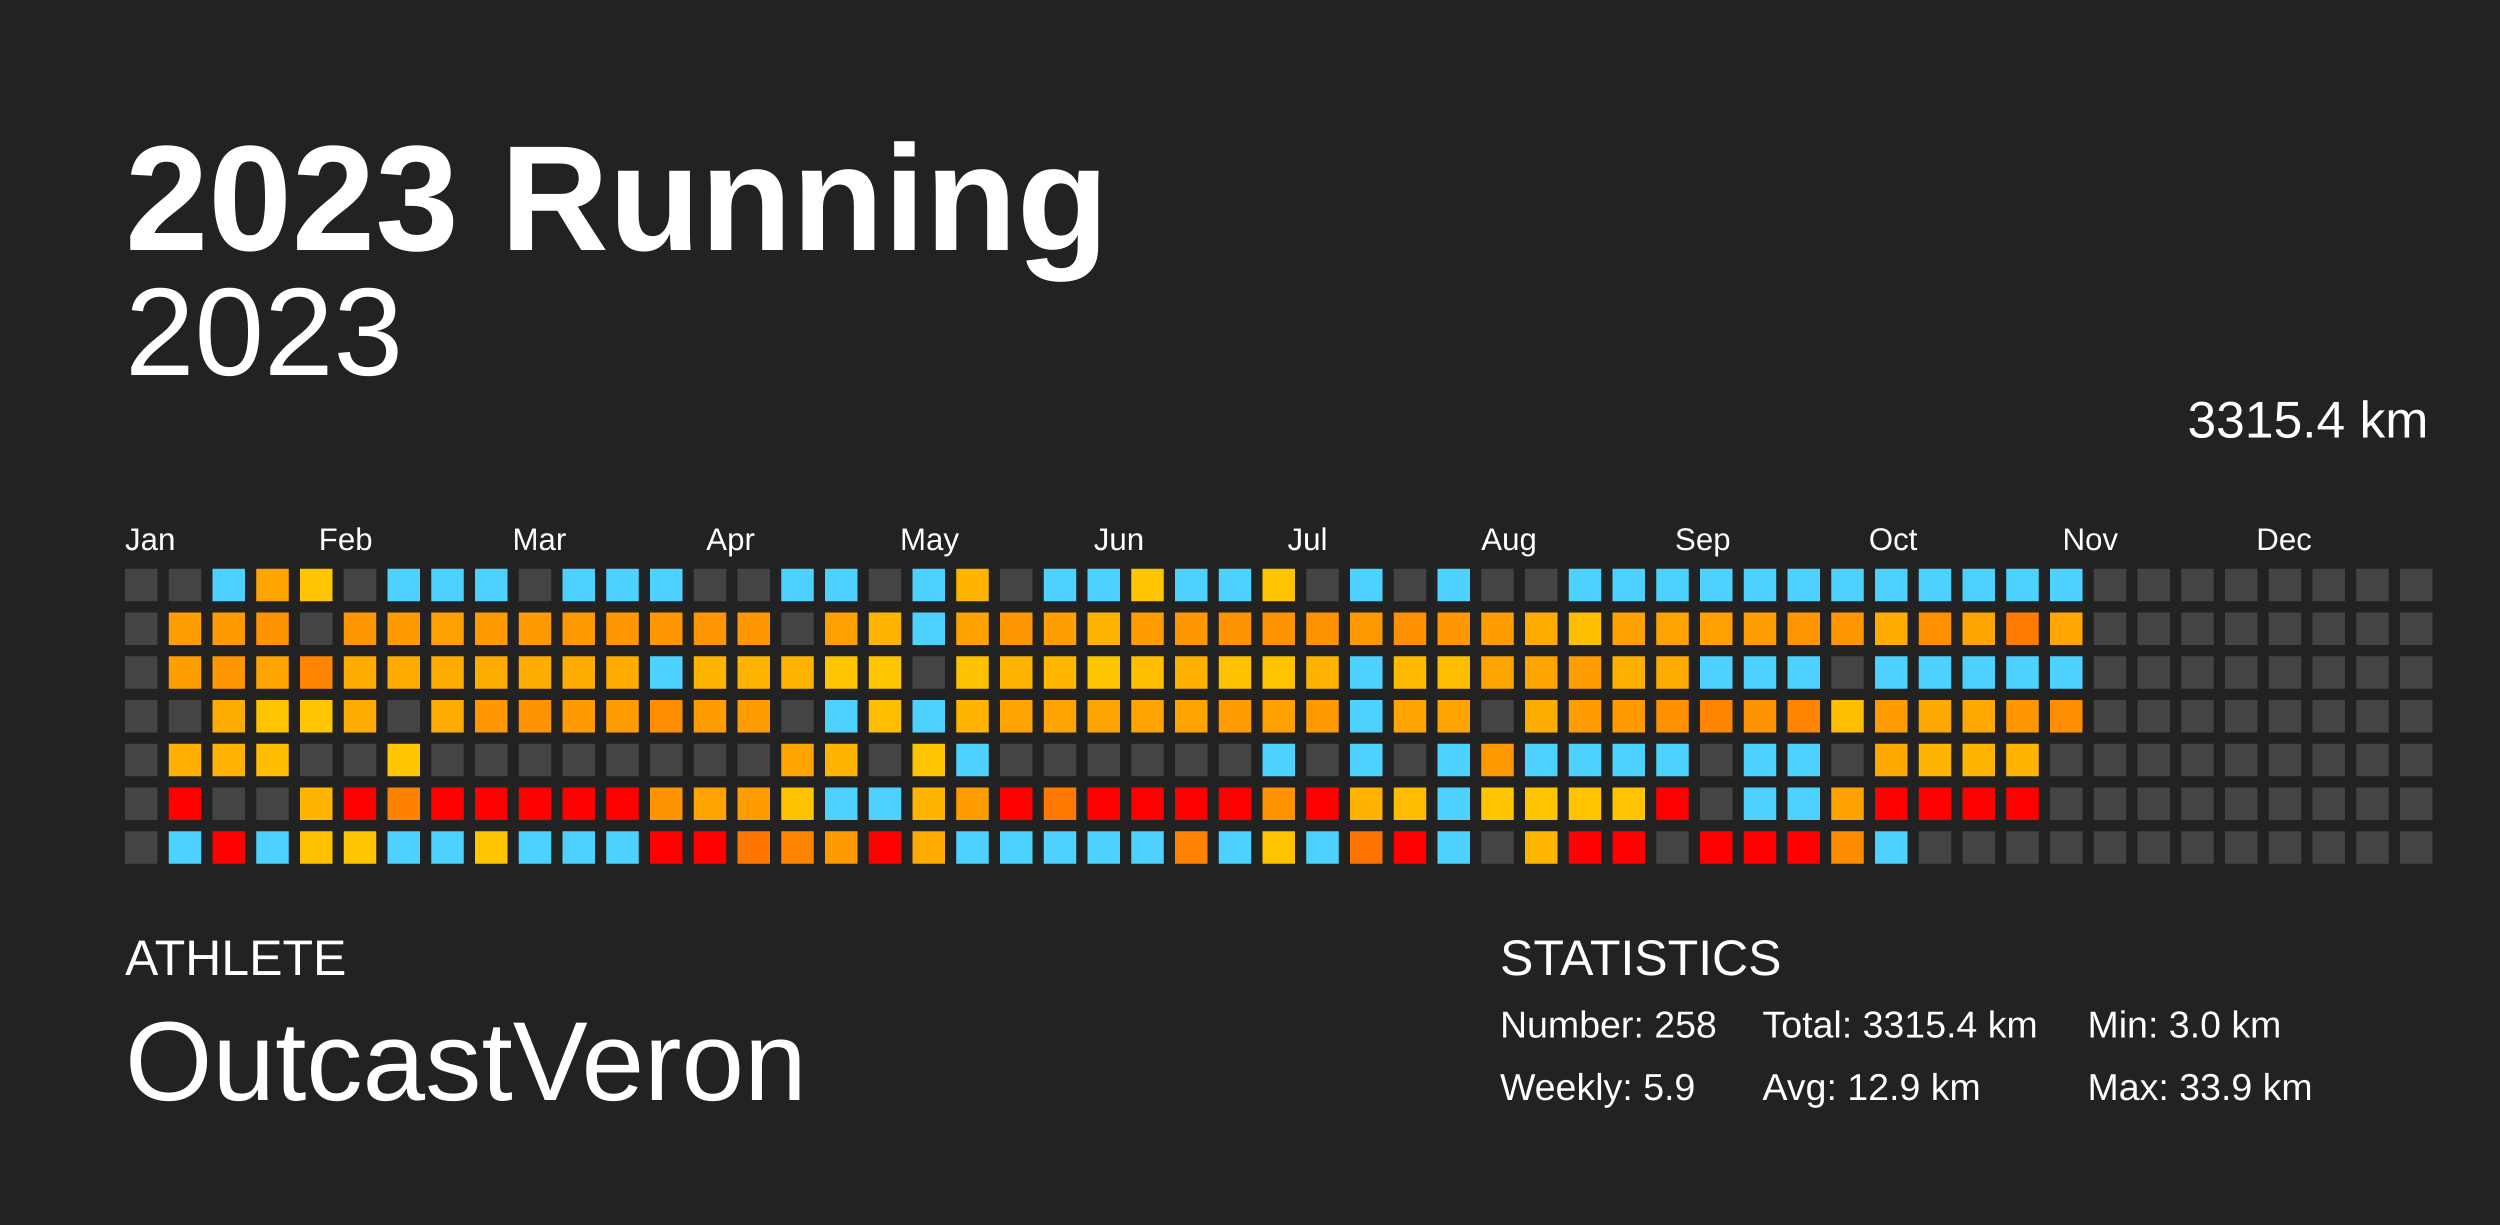
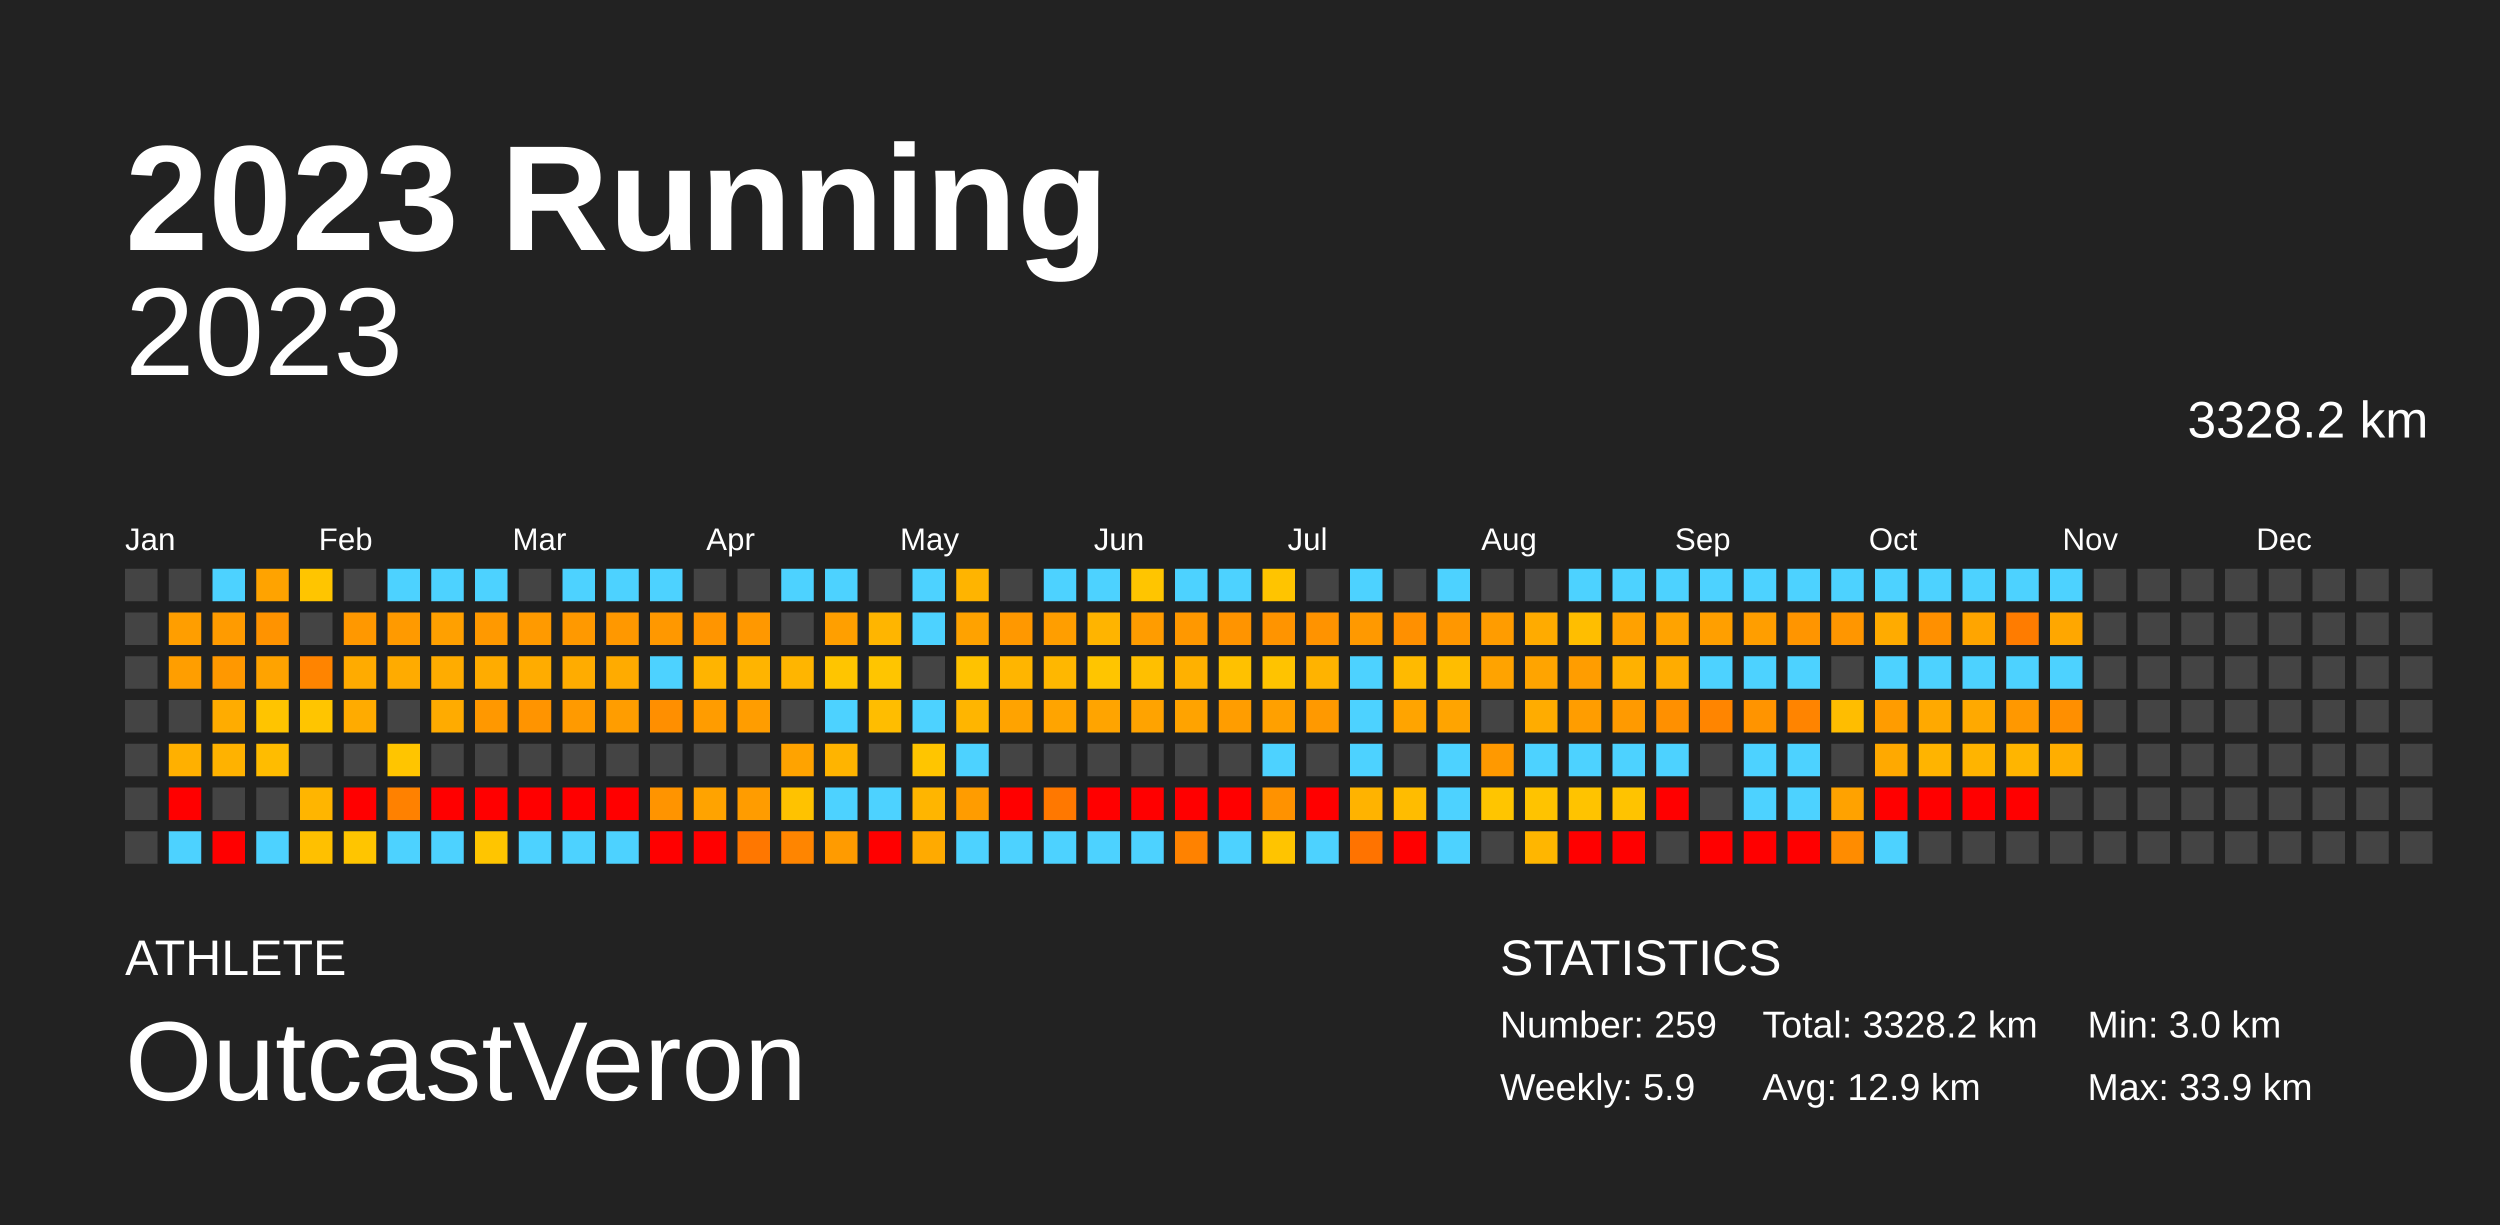
<svg xmlns="http://www.w3.org/2000/svg" baseProfile="full" height="98mm" version="1.1" viewBox="0,0,200,98" width="200mm">
  <defs />
  <rect fill="#222222" height="98" width="200" x="0" y="0" />
  <text fill="#FFFFFF" style="font-size:12px; font-family:Arial; font-weight:bold;" x="10" y="20">2023 Running</text>
  <text fill="#FFFFFF" style="font-size:4px; font-family:Arial" x="10" y="78">ATHLETE</text>
  <text fill="#FFFFFF" style="font-size:9px; font-family:Arial" x="10" y="88">OutcastVeron</text>
  <text fill="#FFFFFF" style="font-size:4px; font-family:Arial" x="120" y="78">STATISTICS</text>
-   <text fill="#FFFFFF" style="font-size:3px; font-family:Arial" x="120" y="83">Number: 258</text>
+   <text fill="#FFFFFF" style="font-size:3px; font-family:Arial" x="120" y="83">Number: 259</text>
  <text fill="#FFFFFF" style="font-size:3px; font-family:Arial" x="120" y="88">Weekly: 5.9</text>
-   <text fill="#FFFFFF" style="font-size:3px; font-family:Arial" x="141" y="83">Total: 3315.4 km</text>
+   <text fill="#FFFFFF" style="font-size:3px; font-family:Arial" x="141" y="83">Total: 3328.2 km</text>
  <text fill="#FFFFFF" style="font-size:3px; font-family:Arial" x="141" y="88">Avg: 12.9 km</text>
  <text fill="#FFFFFF" style="font-size:3px; font-family:Arial" x="167" y="83">Min: 3.0 km</text>
  <text fill="#FFFFFF" style="font-size:3px; font-family:Arial" x="167" y="88">Max: 33.9 km</text>
  <text alignment-baseline="hanging" fill="#FFFFFF" style="font-size:10.0px; font-family:Arial;" x="10" y="30">2023</text>
-   <text alignment-baseline="hanging" fill="#FFFFFF" style="font-size:4.125px; font-family:Arial;" x="175" y="35">3315.4 km</text>
+   <text alignment-baseline="hanging" fill="#FFFFFF" style="font-size:4.125px; font-family:Arial;" x="175" y="35">3328.2 km</text>
  <text fill="#FFFFFF" style="font-size:2.5px; font-family:Arial" x="10.0" y="44">Jan</text>
  <text fill="#FFFFFF" style="font-size:2.5px; font-family:Arial" x="25.5" y="44">Feb</text>
  <text fill="#FFFFFF" style="font-size:2.5px; font-family:Arial" x="41.0" y="44">Mar</text>
  <text fill="#FFFFFF" style="font-size:2.5px; font-family:Arial" x="56.5" y="44">Apr</text>
  <text fill="#FFFFFF" style="font-size:2.5px; font-family:Arial" x="72.0" y="44">May</text>
  <text fill="#FFFFFF" style="font-size:2.5px; font-family:Arial" x="87.5" y="44">Jun</text>
  <text fill="#FFFFFF" style="font-size:2.5px; font-family:Arial" x="103.0" y="44">Jul</text>
  <text fill="#FFFFFF" style="font-size:2.5px; font-family:Arial" x="118.5" y="44">Aug</text>
  <text fill="#FFFFFF" style="font-size:2.5px; font-family:Arial" x="134.0" y="44">Sep</text>
  <text fill="#FFFFFF" style="font-size:2.5px; font-family:Arial" x="149.5" y="44">Oct</text>
  <text fill="#FFFFFF" style="font-size:2.5px; font-family:Arial" x="165.0" y="44">Nov</text>
  <text fill="#FFFFFF" style="font-size:2.5px; font-family:Arial" x="180.5" y="44">Dec</text>
  <rect fill="#444444" height="2.6" width="2.6" x="10.0" y="45.5" />
  <rect fill="#444444" height="2.6" width="2.6" x="10.0" y="49.0" />
  <rect fill="#444444" height="2.6" width="2.6" x="10.0" y="52.5" />
  <rect fill="#444444" height="2.6" width="2.6" x="10.0" y="56.0" />
  <rect fill="#444444" height="2.6" width="2.6" x="10.0" y="59.5" />
  <rect fill="#444444" height="2.6" width="2.6" x="10.0" y="63.0" />
  <rect fill="#444444" height="2.6" width="2.6" x="10.0" y="66.5" />
  <rect fill="#444444" height="2.6" width="2.6" x="13.5" y="45.5" />
  <rect fill="#ff9e00" height="2.6" width="2.6" x="13.5" y="49.0" />
  <rect fill="#ff9e00" height="2.6" width="2.6" x="13.5" y="52.5" />
  <rect fill="#444444" height="2.6" width="2.6" x="13.5" y="56.0" />
  <rect fill="#ffb000" height="2.6" width="2.6" x="13.5" y="59.5" />
  <rect fill="red" height="2.6" width="2.6" x="13.5" y="63.0" />
  <rect fill="#4dd2ff" height="2.6" width="2.6" x="13.5" y="66.5" />
  <rect fill="#4dd2ff" height="2.6" width="2.6" x="17.0" y="45.5" />
  <rect fill="#ff9b00" height="2.6" width="2.6" x="17.0" y="49.0" />
  <rect fill="#ff9800" height="2.6" width="2.6" x="17.0" y="52.5" />
  <rect fill="#ffac00" height="2.6" width="2.6" x="17.0" y="56.0" />
  <rect fill="#ffb200" height="2.6" width="2.6" x="17.0" y="59.5" />
  <rect fill="#444444" height="2.6" width="2.6" x="17.0" y="63.0" />
  <rect fill="red" height="2.6" width="2.6" x="17.0" y="66.5" />
  <rect fill="#ffa300" height="2.6" width="2.6" x="20.5" y="45.5" />
  <rect fill="#ff9300" height="2.6" width="2.6" x="20.5" y="49.0" />
  <rect fill="#ffa300" height="2.6" width="2.6" x="20.5" y="52.5" />
  <rect fill="#ffc400" height="2.6" width="2.6" x="20.5" y="56.0" />
  <rect fill="#ffbc00" height="2.6" width="2.6" x="20.5" y="59.5" />
  <rect fill="#444444" height="2.6" width="2.6" x="20.5" y="63.0" />
  <rect fill="#4dd2ff" height="2.6" width="2.6" x="20.5" y="66.5" />
  <rect fill="#ffc500" height="2.6" width="2.6" x="24.0" y="45.5" />
  <rect fill="#444444" height="2.6" width="2.6" x="24.0" y="49.0" />
  <rect fill="#ff8400" height="2.6" width="2.6" x="24.0" y="52.5" />
  <rect fill="#ffc500" height="2.6" width="2.6" x="24.0" y="56.0" />
  <rect fill="#444444" height="2.6" width="2.6" x="24.0" y="59.5" />
  <rect fill="#ffb500" height="2.6" width="2.6" x="24.0" y="63.0" />
  <rect fill="#ffc000" height="2.6" width="2.6" x="24.0" y="66.5" />
  <rect fill="#444444" height="2.6" width="2.6" x="27.5" y="45.5" />
  <rect fill="#ff9800" height="2.6" width="2.6" x="27.5" y="49.0" />
  <rect fill="#ffab00" height="2.6" width="2.6" x="27.5" y="52.5" />
  <rect fill="#ffab00" height="2.6" width="2.6" x="27.5" y="56.0" />
  <rect fill="#444444" height="2.6" width="2.6" x="27.5" y="59.5" />
  <rect fill="red" height="2.6" width="2.6" x="27.5" y="63.0" />
  <rect fill="#ffc500" height="2.6" width="2.6" x="27.5" y="66.5" />
  <rect fill="#4dd2ff" height="2.6" width="2.6" x="31.0" y="45.5" />
  <rect fill="#ff9a00" height="2.6" width="2.6" x="31.0" y="49.0" />
  <rect fill="#ffab00" height="2.6" width="2.6" x="31.0" y="52.5" />
  <rect fill="#444444" height="2.6" width="2.6" x="31.0" y="56.0" />
  <rect fill="#ffc500" height="2.6" width="2.6" x="31.0" y="59.5" />
  <rect fill="#ff8100" height="2.6" width="2.6" x="31.0" y="63.0" />
  <rect fill="#4dd2ff" height="2.6" width="2.6" x="31.0" y="66.5" />
  <rect fill="#4dd2ff" height="2.6" width="2.6" x="34.5" y="45.5" />
  <rect fill="#ffa000" height="2.6" width="2.6" x="34.5" y="49.0" />
  <rect fill="#ffac00" height="2.6" width="2.6" x="34.5" y="52.5" />
  <rect fill="#ffab00" height="2.6" width="2.6" x="34.5" y="56.0" />
  <rect fill="#444444" height="2.6" width="2.6" x="34.5" y="59.5" />
  <rect fill="red" height="2.6" width="2.6" x="34.5" y="63.0" />
  <rect fill="#4dd2ff" height="2.6" width="2.6" x="34.5" y="66.5" />
  <rect fill="#4dd2ff" height="2.6" width="2.6" x="38.0" y="45.5" />
  <rect fill="#ff9900" height="2.6" width="2.6" x="38.0" y="49.0" />
  <rect fill="#ffac00" height="2.6" width="2.6" x="38.0" y="52.5" />
  <rect fill="#ff9800" height="2.6" width="2.6" x="38.0" y="56.0" />
  <rect fill="#444444" height="2.6" width="2.6" x="38.0" y="59.5" />
  <rect fill="red" height="2.6" width="2.6" x="38.0" y="63.0" />
  <rect fill="#ffc500" height="2.6" width="2.6" x="38.0" y="66.5" />
  <rect fill="#444444" height="2.6" width="2.6" x="41.5" y="45.5" />
  <rect fill="#ff9a00" height="2.6" width="2.6" x="41.5" y="49.0" />
  <rect fill="#ffac00" height="2.6" width="2.6" x="41.5" y="52.5" />
  <rect fill="#ff9400" height="2.6" width="2.6" x="41.5" y="56.0" />
  <rect fill="#444444" height="2.6" width="2.6" x="41.5" y="59.5" />
  <rect fill="red" height="2.6" width="2.6" x="41.5" y="63.0" />
  <rect fill="#4dd2ff" height="2.6" width="2.6" x="41.5" y="66.5" />
  <rect fill="#4dd2ff" height="2.6" width="2.6" x="45.0" y="45.5" />
  <rect fill="#ff9900" height="2.6" width="2.6" x="45.0" y="49.0" />
  <rect fill="#ffac00" height="2.6" width="2.6" x="45.0" y="52.5" />
  <rect fill="#ff9a00" height="2.6" width="2.6" x="45.0" y="56.0" />
  <rect fill="#444444" height="2.6" width="2.6" x="45.0" y="59.5" />
  <rect fill="red" height="2.6" width="2.6" x="45.0" y="63.0" />
  <rect fill="#4dd2ff" height="2.6" width="2.6" x="45.0" y="66.5" />
  <rect fill="#4dd2ff" height="2.6" width="2.6" x="48.5" y="45.5" />
  <rect fill="#ff9800" height="2.6" width="2.6" x="48.5" y="49.0" />
  <rect fill="#ffab00" height="2.6" width="2.6" x="48.5" y="52.5" />
  <rect fill="#ff9d00" height="2.6" width="2.6" x="48.5" y="56.0" />
  <rect fill="#444444" height="2.6" width="2.6" x="48.5" y="59.5" />
  <rect fill="red" height="2.6" width="2.6" x="48.5" y="63.0" />
  <rect fill="#4dd2ff" height="2.6" width="2.6" x="48.5" y="66.5" />
  <rect fill="#4dd2ff" height="2.6" width="2.6" x="52.0" y="45.5" />
  <rect fill="#ff9800" height="2.6" width="2.6" x="52.0" y="49.0" />
  <rect fill="#4dd2ff" height="2.6" width="2.6" x="52.0" y="52.5" />
  <rect fill="#ff8f00" height="2.6" width="2.6" x="52.0" y="56.0" />
  <rect fill="#444444" height="2.6" width="2.6" x="52.0" y="59.5" />
  <rect fill="#ff9400" height="2.6" width="2.6" x="52.0" y="63.0" />
  <rect fill="red" height="2.6" width="2.6" x="52.0" y="66.5" />
  <rect fill="#444444" height="2.6" width="2.6" x="55.5" y="45.5" />
  <rect fill="#ff9500" height="2.6" width="2.6" x="55.5" y="49.0" />
  <rect fill="#ffb400" height="2.6" width="2.6" x="55.5" y="52.5" />
  <rect fill="#ff9c00" height="2.6" width="2.6" x="55.5" y="56.0" />
  <rect fill="#444444" height="2.6" width="2.6" x="55.5" y="59.5" />
  <rect fill="#ffa300" height="2.6" width="2.6" x="55.5" y="63.0" />
  <rect fill="red" height="2.6" width="2.6" x="55.5" y="66.5" />
  <rect fill="#444444" height="2.6" width="2.6" x="59.0" y="45.5" />
  <rect fill="#ff9800" height="2.6" width="2.6" x="59.0" y="49.0" />
  <rect fill="#ffb400" height="2.6" width="2.6" x="59.0" y="52.5" />
  <rect fill="#ff9d00" height="2.6" width="2.6" x="59.0" y="56.0" />
  <rect fill="#444444" height="2.6" width="2.6" x="59.0" y="59.5" />
  <rect fill="#ff9c00" height="2.6" width="2.6" x="59.0" y="63.0" />
  <rect fill="#ff7700" height="2.6" width="2.6" x="59.0" y="66.5" />
  <rect fill="#4dd2ff" height="2.6" width="2.6" x="62.5" y="45.5" />
  <rect fill="#444444" height="2.6" width="2.6" x="62.5" y="49.0" />
  <rect fill="#ffb500" height="2.6" width="2.6" x="62.5" y="52.5" />
  <rect fill="#444444" height="2.6" width="2.6" x="62.5" y="56.0" />
  <rect fill="#ffa300" height="2.6" width="2.6" x="62.5" y="59.5" />
  <rect fill="#ffc200" height="2.6" width="2.6" x="62.5" y="63.0" />
  <rect fill="#ff8500" height="2.6" width="2.6" x="62.5" y="66.5" />
  <rect fill="#4dd2ff" height="2.6" width="2.6" x="66.0" y="45.5" />
  <rect fill="#ff9f00" height="2.6" width="2.6" x="66.0" y="49.0" />
  <rect fill="#ffc500" height="2.6" width="2.6" x="66.0" y="52.5" />
  <rect fill="#4dd2ff" height="2.6" width="2.6" x="66.0" y="56.0" />
  <rect fill="#ffb400" height="2.6" width="2.6" x="66.0" y="59.5" />
  <rect fill="#4dd2ff" height="2.6" width="2.6" x="66.0" y="63.0" />
  <rect fill="#ff9b00" height="2.6" width="2.6" x="66.0" y="66.5" />
  <rect fill="#444444" height="2.6" width="2.6" x="69.5" y="45.5" />
  <rect fill="#ffb500" height="2.6" width="2.6" x="69.5" y="49.0" />
  <rect fill="#ffc500" height="2.6" width="2.6" x="69.5" y="52.5" />
  <rect fill="#ffbd00" height="2.6" width="2.6" x="69.5" y="56.0" />
  <rect fill="#444444" height="2.6" width="2.6" x="69.5" y="59.5" />
  <rect fill="#4dd2ff" height="2.6" width="2.6" x="69.5" y="63.0" />
  <rect fill="red" height="2.6" width="2.6" x="69.5" y="66.5" />
  <rect fill="#4dd2ff" height="2.6" width="2.6" x="73.0" y="45.5" />
  <rect fill="#4dd2ff" height="2.6" width="2.6" x="73.0" y="49.0" />
  <rect fill="#444444" height="2.6" width="2.6" x="73.0" y="52.5" />
  <rect fill="#4dd2ff" height="2.6" width="2.6" x="73.0" y="56.0" />
  <rect fill="#ffc500" height="2.6" width="2.6" x="73.0" y="59.5" />
  <rect fill="#ffb500" height="2.6" width="2.6" x="73.0" y="63.0" />
  <rect fill="#ffaa00" height="2.6" width="2.6" x="73.0" y="66.5" />
  <rect fill="#ffb400" height="2.6" width="2.6" x="76.5" y="45.5" />
  <rect fill="#ffa200" height="2.6" width="2.6" x="76.5" y="49.0" />
  <rect fill="#ffc200" height="2.6" width="2.6" x="76.5" y="52.5" />
  <rect fill="#ffb500" height="2.6" width="2.6" x="76.5" y="56.0" />
  <rect fill="#4dd2ff" height="2.6" width="2.6" x="76.5" y="59.5" />
  <rect fill="#ff9c00" height="2.6" width="2.6" x="76.5" y="63.0" />
  <rect fill="#4dd2ff" height="2.6" width="2.6" x="76.5" y="66.5" />
  <rect fill="#444444" height="2.6" width="2.6" x="80.0" y="45.5" />
  <rect fill="#ff9800" height="2.6" width="2.6" x="80.0" y="49.0" />
  <rect fill="#ffb500" height="2.6" width="2.6" x="80.0" y="52.5" />
  <rect fill="#ffa300" height="2.6" width="2.6" x="80.0" y="56.0" />
  <rect fill="#444444" height="2.6" width="2.6" x="80.0" y="59.5" />
  <rect fill="red" height="2.6" width="2.6" x="80.0" y="63.0" />
  <rect fill="#4dd2ff" height="2.6" width="2.6" x="80.0" y="66.5" />
  <rect fill="#4dd2ff" height="2.6" width="2.6" x="83.5" y="45.5" />
  <rect fill="#ff9e00" height="2.6" width="2.6" x="83.5" y="49.0" />
  <rect fill="#ffb700" height="2.6" width="2.6" x="83.5" y="52.5" />
  <rect fill="#ffa400" height="2.6" width="2.6" x="83.5" y="56.0" />
  <rect fill="#444444" height="2.6" width="2.6" x="83.5" y="59.5" />
  <rect fill="#ff7800" height="2.6" width="2.6" x="83.5" y="63.0" />
  <rect fill="#4dd2ff" height="2.6" width="2.6" x="83.5" y="66.5" />
  <rect fill="#4dd2ff" height="2.6" width="2.6" x="87.0" y="45.5" />
  <rect fill="#ffb400" height="2.6" width="2.6" x="87.0" y="49.0" />
  <rect fill="#ffc500" height="2.6" width="2.6" x="87.0" y="52.5" />
  <rect fill="#ffa400" height="2.6" width="2.6" x="87.0" y="56.0" />
  <rect fill="#444444" height="2.6" width="2.6" x="87.0" y="59.5" />
  <rect fill="red" height="2.6" width="2.6" x="87.0" y="63.0" />
  <rect fill="#4dd2ff" height="2.6" width="2.6" x="87.0" y="66.5" />
  <rect fill="#ffc500" height="2.6" width="2.6" x="90.5" y="45.5" />
  <rect fill="#ff9c00" height="2.6" width="2.6" x="90.5" y="49.0" />
  <rect fill="#ffbf00" height="2.6" width="2.6" x="90.5" y="52.5" />
  <rect fill="#ffa300" height="2.6" width="2.6" x="90.5" y="56.0" />
  <rect fill="#444444" height="2.6" width="2.6" x="90.5" y="59.5" />
  <rect fill="red" height="2.6" width="2.6" x="90.5" y="63.0" />
  <rect fill="#4dd2ff" height="2.6" width="2.6" x="90.5" y="66.5" />
  <rect fill="#4dd2ff" height="2.6" width="2.6" x="94.0" y="45.5" />
  <rect fill="#ff9800" height="2.6" width="2.6" x="94.0" y="49.0" />
  <rect fill="#ffb100" height="2.6" width="2.6" x="94.0" y="52.5" />
  <rect fill="#ffa300" height="2.6" width="2.6" x="94.0" y="56.0" />
  <rect fill="#444444" height="2.6" width="2.6" x="94.0" y="59.5" />
  <rect fill="red" height="2.6" width="2.6" x="94.0" y="63.0" />
  <rect fill="#ff8200" height="2.6" width="2.6" x="94.0" y="66.5" />
  <rect fill="#4dd2ff" height="2.6" width="2.6" x="97.5" y="45.5" />
  <rect fill="#ff9400" height="2.6" width="2.6" x="97.5" y="49.0" />
  <rect fill="#ffc100" height="2.6" width="2.6" x="97.5" y="52.5" />
  <rect fill="#ff9d00" height="2.6" width="2.6" x="97.5" y="56.0" />
  <rect fill="#444444" height="2.6" width="2.6" x="97.5" y="59.5" />
  <rect fill="red" height="2.6" width="2.6" x="97.5" y="63.0" />
  <rect fill="#4dd2ff" height="2.6" width="2.6" x="97.5" y="66.5" />
  <rect fill="#ffc400" height="2.6" width="2.6" x="101.0" y="45.5" />
  <rect fill="#ff9400" height="2.6" width="2.6" x="101.0" y="49.0" />
  <rect fill="#ffc300" height="2.6" width="2.6" x="101.0" y="52.5" />
  <rect fill="#ffa000" height="2.6" width="2.6" x="101.0" y="56.0" />
  <rect fill="#4dd2ff" height="2.6" width="2.6" x="101.0" y="59.5" />
  <rect fill="#ff9200" height="2.6" width="2.6" x="101.0" y="63.0" />
  <rect fill="#ffc400" height="2.6" width="2.6" x="101.0" y="66.5" />
  <rect fill="#444444" height="2.6" width="2.6" x="104.5" y="45.5" />
  <rect fill="#ff9300" height="2.6" width="2.6" x="104.5" y="49.0" />
  <rect fill="#ffb300" height="2.6" width="2.6" x="104.5" y="52.5" />
  <rect fill="#ff9900" height="2.6" width="2.6" x="104.5" y="56.0" />
  <rect fill="#444444" height="2.6" width="2.6" x="104.5" y="59.5" />
  <rect fill="red" height="2.6" width="2.6" x="104.5" y="63.0" />
  <rect fill="#4dd2ff" height="2.6" width="2.6" x="104.5" y="66.5" />
  <rect fill="#4dd2ff" height="2.6" width="2.6" x="108.0" y="45.5" />
  <rect fill="#ff9900" height="2.6" width="2.6" x="108.0" y="49.0" />
  <rect fill="#4dd2ff" height="2.6" width="2.6" x="108.0" y="52.5" />
  <rect fill="#4dd2ff" height="2.6" width="2.6" x="108.0" y="56.0" />
  <rect fill="#4dd2ff" height="2.6" width="2.6" x="108.0" y="59.5" />
  <rect fill="#ffb300" height="2.6" width="2.6" x="108.0" y="63.0" />
  <rect fill="#ff7300" height="2.6" width="2.6" x="108.0" y="66.5" />
  <rect fill="#444444" height="2.6" width="2.6" x="111.5" y="45.5" />
  <rect fill="#ff9000" height="2.6" width="2.6" x="111.5" y="49.0" />
  <rect fill="#ffba00" height="2.6" width="2.6" x="111.5" y="52.5" />
  <rect fill="#ffa400" height="2.6" width="2.6" x="111.5" y="56.0" />
  <rect fill="#444444" height="2.6" width="2.6" x="111.5" y="59.5" />
  <rect fill="#ffbc00" height="2.6" width="2.6" x="111.5" y="63.0" />
  <rect fill="red" height="2.6" width="2.6" x="111.5" y="66.5" />
  <rect fill="#4dd2ff" height="2.6" width="2.6" x="115.0" y="45.5" />
  <rect fill="#ff9700" height="2.6" width="2.6" x="115.0" y="49.0" />
  <rect fill="#ffbd00" height="2.6" width="2.6" x="115.0" y="52.5" />
  <rect fill="#ffa400" height="2.6" width="2.6" x="115.0" y="56.0" />
  <rect fill="#4dd2ff" height="2.6" width="2.6" x="115.0" y="59.5" />
  <rect fill="#4dd2ff" height="2.6" width="2.6" x="115.0" y="63.0" />
  <rect fill="#4dd2ff" height="2.6" width="2.6" x="115.0" y="66.5" />
  <rect fill="#444444" height="2.6" width="2.6" x="118.5" y="45.5" />
  <rect fill="#ff9c00" height="2.6" width="2.6" x="118.5" y="49.0" />
  <rect fill="#ffa300" height="2.6" width="2.6" x="118.5" y="52.5" />
  <rect fill="#444444" height="2.6" width="2.6" x="118.5" y="56.0" />
  <rect fill="#ff9900" height="2.6" width="2.6" x="118.5" y="59.5" />
  <rect fill="#ffc500" height="2.6" width="2.6" x="118.5" y="63.0" />
  <rect fill="#444444" height="2.6" width="2.6" x="118.5" y="66.5" />
  <rect fill="#444444" height="2.6" width="2.6" x="122.0" y="45.5" />
  <rect fill="#ffab00" height="2.6" width="2.6" x="122.0" y="49.0" />
  <rect fill="#ffa400" height="2.6" width="2.6" x="122.0" y="52.5" />
  <rect fill="#ffac00" height="2.6" width="2.6" x="122.0" y="56.0" />
  <rect fill="#4dd2ff" height="2.6" width="2.6" x="122.0" y="59.5" />
  <rect fill="#ffc300" height="2.6" width="2.6" x="122.0" y="63.0" />
  <rect fill="#ffb600" height="2.6" width="2.6" x="122.0" y="66.5" />
  <rect fill="#4dd2ff" height="2.6" width="2.6" x="125.5" y="45.5" />
  <rect fill="#ffbe00" height="2.6" width="2.6" x="125.5" y="49.0" />
  <rect fill="#ff9d00" height="2.6" width="2.6" x="125.5" y="52.5" />
  <rect fill="#ff9d00" height="2.6" width="2.6" x="125.5" y="56.0" />
  <rect fill="#4dd2ff" height="2.6" width="2.6" x="125.5" y="59.5" />
  <rect fill="#ffc300" height="2.6" width="2.6" x="125.5" y="63.0" />
  <rect fill="red" height="2.6" width="2.6" x="125.5" y="66.5" />
  <rect fill="#4dd2ff" height="2.6" width="2.6" x="129.0" y="45.5" />
  <rect fill="#ffa100" height="2.6" width="2.6" x="129.0" y="49.0" />
  <rect fill="#ffb100" height="2.6" width="2.6" x="129.0" y="52.5" />
  <rect fill="#ff9a00" height="2.6" width="2.6" x="129.0" y="56.0" />
  <rect fill="#4dd2ff" height="2.6" width="2.6" x="129.0" y="59.5" />
  <rect fill="#ffc300" height="2.6" width="2.6" x="129.0" y="63.0" />
  <rect fill="red" height="2.6" width="2.6" x="129.0" y="66.5" />
  <rect fill="#4dd2ff" height="2.6" width="2.6" x="132.5" y="45.5" />
  <rect fill="#ffa300" height="2.6" width="2.6" x="132.5" y="49.0" />
  <rect fill="#ffac00" height="2.6" width="2.6" x="132.5" y="52.5" />
  <rect fill="#ff9000" height="2.6" width="2.6" x="132.5" y="56.0" />
  <rect fill="#4dd2ff" height="2.6" width="2.6" x="132.5" y="59.5" />
  <rect fill="red" height="2.6" width="2.6" x="132.5" y="63.0" />
  <rect fill="#444444" height="2.6" width="2.6" x="132.5" y="66.5" />
  <rect fill="#4dd2ff" height="2.6" width="2.6" x="136.0" y="45.5" />
  <rect fill="#ff9f00" height="2.6" width="2.6" x="136.0" y="49.0" />
  <rect fill="#4dd2ff" height="2.6" width="2.6" x="136.0" y="52.5" />
  <rect fill="#ff8500" height="2.6" width="2.6" x="136.0" y="56.0" />
  <rect fill="#444444" height="2.6" width="2.6" x="136.0" y="59.5" />
  <rect fill="#444444" height="2.6" width="2.6" x="136.0" y="63.0" />
  <rect fill="red" height="2.6" width="2.6" x="136.0" y="66.5" />
  <rect fill="#4dd2ff" height="2.6" width="2.6" x="139.5" y="45.5" />
  <rect fill="#ff9e00" height="2.6" width="2.6" x="139.5" y="49.0" />
  <rect fill="#4dd2ff" height="2.6" width="2.6" x="139.5" y="52.5" />
  <rect fill="#ff9400" height="2.6" width="2.6" x="139.5" y="56.0" />
  <rect fill="#4dd2ff" height="2.6" width="2.6" x="139.5" y="59.5" />
  <rect fill="#4dd2ff" height="2.6" width="2.6" x="139.5" y="63.0" />
  <rect fill="red" height="2.6" width="2.6" x="139.5" y="66.5" />
  <rect fill="#4dd2ff" height="2.6" width="2.6" x="143.0" y="45.5" />
  <rect fill="#ff9500" height="2.6" width="2.6" x="143.0" y="49.0" />
  <rect fill="#4dd2ff" height="2.6" width="2.6" x="143.0" y="52.5" />
  <rect fill="#ff8400" height="2.6" width="2.6" x="143.0" y="56.0" />
  <rect fill="#4dd2ff" height="2.6" width="2.6" x="143.0" y="59.5" />
  <rect fill="#4dd2ff" height="2.6" width="2.6" x="143.0" y="63.0" />
  <rect fill="red" height="2.6" width="2.6" x="143.0" y="66.5" />
  <rect fill="#4dd2ff" height="2.6" width="2.6" x="146.5" y="45.5" />
  <rect fill="#ff9600" height="2.6" width="2.6" x="146.5" y="49.0" />
  <rect fill="#444444" height="2.6" width="2.6" x="146.5" y="52.5" />
  <rect fill="#ffbd00" height="2.6" width="2.6" x="146.5" y="56.0" />
  <rect fill="#444444" height="2.6" width="2.6" x="146.5" y="59.5" />
  <rect fill="#ffa200" height="2.6" width="2.6" x="146.5" y="63.0" />
  <rect fill="#ff8c00" height="2.6" width="2.6" x="146.5" y="66.5" />
  <rect fill="#4dd2ff" height="2.6" width="2.6" x="150.0" y="45.5" />
  <rect fill="#ffab00" height="2.6" width="2.6" x="150.0" y="49.0" />
  <rect fill="#4dd2ff" height="2.6" width="2.6" x="150.0" y="52.5" />
  <rect fill="#ff9c00" height="2.6" width="2.6" x="150.0" y="56.0" />
  <rect fill="#ffa900" height="2.6" width="2.6" x="150.0" y="59.5" />
  <rect fill="red" height="2.6" width="2.6" x="150.0" y="63.0" />
  <rect fill="#4dd2ff" height="2.6" width="2.6" x="150.0" y="66.5" />
  <rect fill="#4dd2ff" height="2.6" width="2.6" x="153.5" y="45.5" />
  <rect fill="#ff9000" height="2.6" width="2.6" x="153.5" y="49.0" />
  <rect fill="#4dd2ff" height="2.6" width="2.6" x="153.5" y="52.5" />
  <rect fill="#ffa900" height="2.6" width="2.6" x="153.5" y="56.0" />
  <rect fill="#ffb400" height="2.6" width="2.6" x="153.5" y="59.5" />
  <rect fill="red" height="2.6" width="2.6" x="153.5" y="63.0" />
  <rect fill="#444444" height="2.6" width="2.6" x="153.5" y="66.5" />
  <rect fill="#4dd2ff" height="2.6" width="2.6" x="157.0" y="45.5" />
  <rect fill="#ffa500" height="2.6" width="2.6" x="157.0" y="49.0" />
  <rect fill="#4dd2ff" height="2.6" width="2.6" x="157.0" y="52.5" />
  <rect fill="#ffa900" height="2.6" width="2.6" x="157.0" y="56.0" />
  <rect fill="#ffb400" height="2.6" width="2.6" x="157.0" y="59.5" />
  <rect fill="red" height="2.6" width="2.6" x="157.0" y="63.0" />
  <rect fill="#444444" height="2.6" width="2.6" x="157.0" y="66.5" />
  <rect fill="#4dd2ff" height="2.6" width="2.6" x="160.5" y="45.5" />
  <rect fill="#ff7c00" height="2.6" width="2.6" x="160.5" y="49.0" />
  <rect fill="#4dd2ff" height="2.6" width="2.6" x="160.5" y="52.5" />
  <rect fill="#ff9800" height="2.6" width="2.6" x="160.5" y="56.0" />
  <rect fill="#ffb500" height="2.6" width="2.6" x="160.5" y="59.5" />
  <rect fill="red" height="2.6" width="2.6" x="160.5" y="63.0" />
  <rect fill="#444444" height="2.6" width="2.6" x="160.5" y="66.5" />
  <rect fill="#4dd2ff" height="2.6" width="2.6" x="164.0" y="45.5" />
  <rect fill="#ffa700" height="2.6" width="2.6" x="164.0" y="49.0" />
  <rect fill="#4dd2ff" height="2.6" width="2.6" x="164.0" y="52.5" />
  <rect fill="#ff8f00" height="2.6" width="2.6" x="164.0" y="56.0" />
-   <rect fill="#444444" height="2.6" width="2.6" x="164.0" y="59.5" />
+   <rect fill="#ffae00" height="2.6" width="2.6" x="164.0" y="59.5" />
  <rect fill="#444444" height="2.6" width="2.6" x="164.0" y="63.0" />
  <rect fill="#444444" height="2.6" width="2.6" x="164.0" y="66.5" />
  <rect fill="#444444" height="2.6" width="2.6" x="167.5" y="45.5" />
  <rect fill="#444444" height="2.6" width="2.6" x="167.5" y="49.0" />
  <rect fill="#444444" height="2.6" width="2.6" x="167.5" y="52.5" />
  <rect fill="#444444" height="2.6" width="2.6" x="167.5" y="56.0" />
  <rect fill="#444444" height="2.6" width="2.6" x="167.5" y="59.5" />
  <rect fill="#444444" height="2.6" width="2.6" x="167.5" y="63.0" />
  <rect fill="#444444" height="2.6" width="2.6" x="167.5" y="66.5" />
  <rect fill="#444444" height="2.6" width="2.6" x="171.0" y="45.5" />
  <rect fill="#444444" height="2.6" width="2.6" x="171.0" y="49.0" />
  <rect fill="#444444" height="2.6" width="2.6" x="171.0" y="52.5" />
  <rect fill="#444444" height="2.6" width="2.6" x="171.0" y="56.0" />
  <rect fill="#444444" height="2.6" width="2.6" x="171.0" y="59.5" />
  <rect fill="#444444" height="2.6" width="2.6" x="171.0" y="63.0" />
  <rect fill="#444444" height="2.6" width="2.6" x="171.0" y="66.5" />
  <rect fill="#444444" height="2.6" width="2.6" x="174.5" y="45.5" />
  <rect fill="#444444" height="2.6" width="2.6" x="174.5" y="49.0" />
  <rect fill="#444444" height="2.6" width="2.6" x="174.5" y="52.5" />
  <rect fill="#444444" height="2.6" width="2.6" x="174.5" y="56.0" />
  <rect fill="#444444" height="2.6" width="2.6" x="174.5" y="59.5" />
  <rect fill="#444444" height="2.6" width="2.6" x="174.5" y="63.0" />
  <rect fill="#444444" height="2.6" width="2.6" x="174.5" y="66.5" />
  <rect fill="#444444" height="2.6" width="2.6" x="178.0" y="45.5" />
  <rect fill="#444444" height="2.6" width="2.6" x="178.0" y="49.0" />
  <rect fill="#444444" height="2.6" width="2.6" x="178.0" y="52.5" />
  <rect fill="#444444" height="2.6" width="2.6" x="178.0" y="56.0" />
  <rect fill="#444444" height="2.6" width="2.6" x="178.0" y="59.5" />
  <rect fill="#444444" height="2.6" width="2.6" x="178.0" y="63.0" />
  <rect fill="#444444" height="2.6" width="2.6" x="178.0" y="66.5" />
  <rect fill="#444444" height="2.6" width="2.6" x="181.5" y="45.5" />
  <rect fill="#444444" height="2.6" width="2.6" x="181.5" y="49.0" />
  <rect fill="#444444" height="2.6" width="2.6" x="181.5" y="52.5" />
  <rect fill="#444444" height="2.6" width="2.6" x="181.5" y="56.0" />
  <rect fill="#444444" height="2.6" width="2.6" x="181.5" y="59.5" />
  <rect fill="#444444" height="2.6" width="2.6" x="181.5" y="63.0" />
  <rect fill="#444444" height="2.6" width="2.6" x="181.5" y="66.5" />
  <rect fill="#444444" height="2.6" width="2.6" x="185.0" y="45.5" />
  <rect fill="#444444" height="2.6" width="2.6" x="185.0" y="49.0" />
  <rect fill="#444444" height="2.6" width="2.6" x="185.0" y="52.5" />
  <rect fill="#444444" height="2.6" width="2.6" x="185.0" y="56.0" />
  <rect fill="#444444" height="2.6" width="2.6" x="185.0" y="59.5" />
  <rect fill="#444444" height="2.6" width="2.6" x="185.0" y="63.0" />
  <rect fill="#444444" height="2.6" width="2.6" x="185.0" y="66.5" />
  <rect fill="#444444" height="2.6" width="2.6" x="188.5" y="45.5" />
  <rect fill="#444444" height="2.6" width="2.6" x="188.5" y="49.0" />
  <rect fill="#444444" height="2.6" width="2.6" x="188.5" y="52.5" />
  <rect fill="#444444" height="2.6" width="2.6" x="188.5" y="56.0" />
  <rect fill="#444444" height="2.6" width="2.6" x="188.5" y="59.5" />
  <rect fill="#444444" height="2.6" width="2.6" x="188.5" y="63.0" />
  <rect fill="#444444" height="2.6" width="2.6" x="188.5" y="66.5" />
  <rect fill="#444444" height="2.6" width="2.6" x="192.0" y="45.5" />
  <rect fill="#444444" height="2.6" width="2.6" x="192.0" y="49.0" />
  <rect fill="#444444" height="2.6" width="2.6" x="192.0" y="52.5" />
  <rect fill="#444444" height="2.6" width="2.6" x="192.0" y="56.0" />
  <rect fill="#444444" height="2.6" width="2.6" x="192.0" y="59.5" />
  <rect fill="#444444" height="2.6" width="2.6" x="192.0" y="63.0" />
  <rect fill="#444444" height="2.6" width="2.6" x="192.0" y="66.5" />
</svg>
